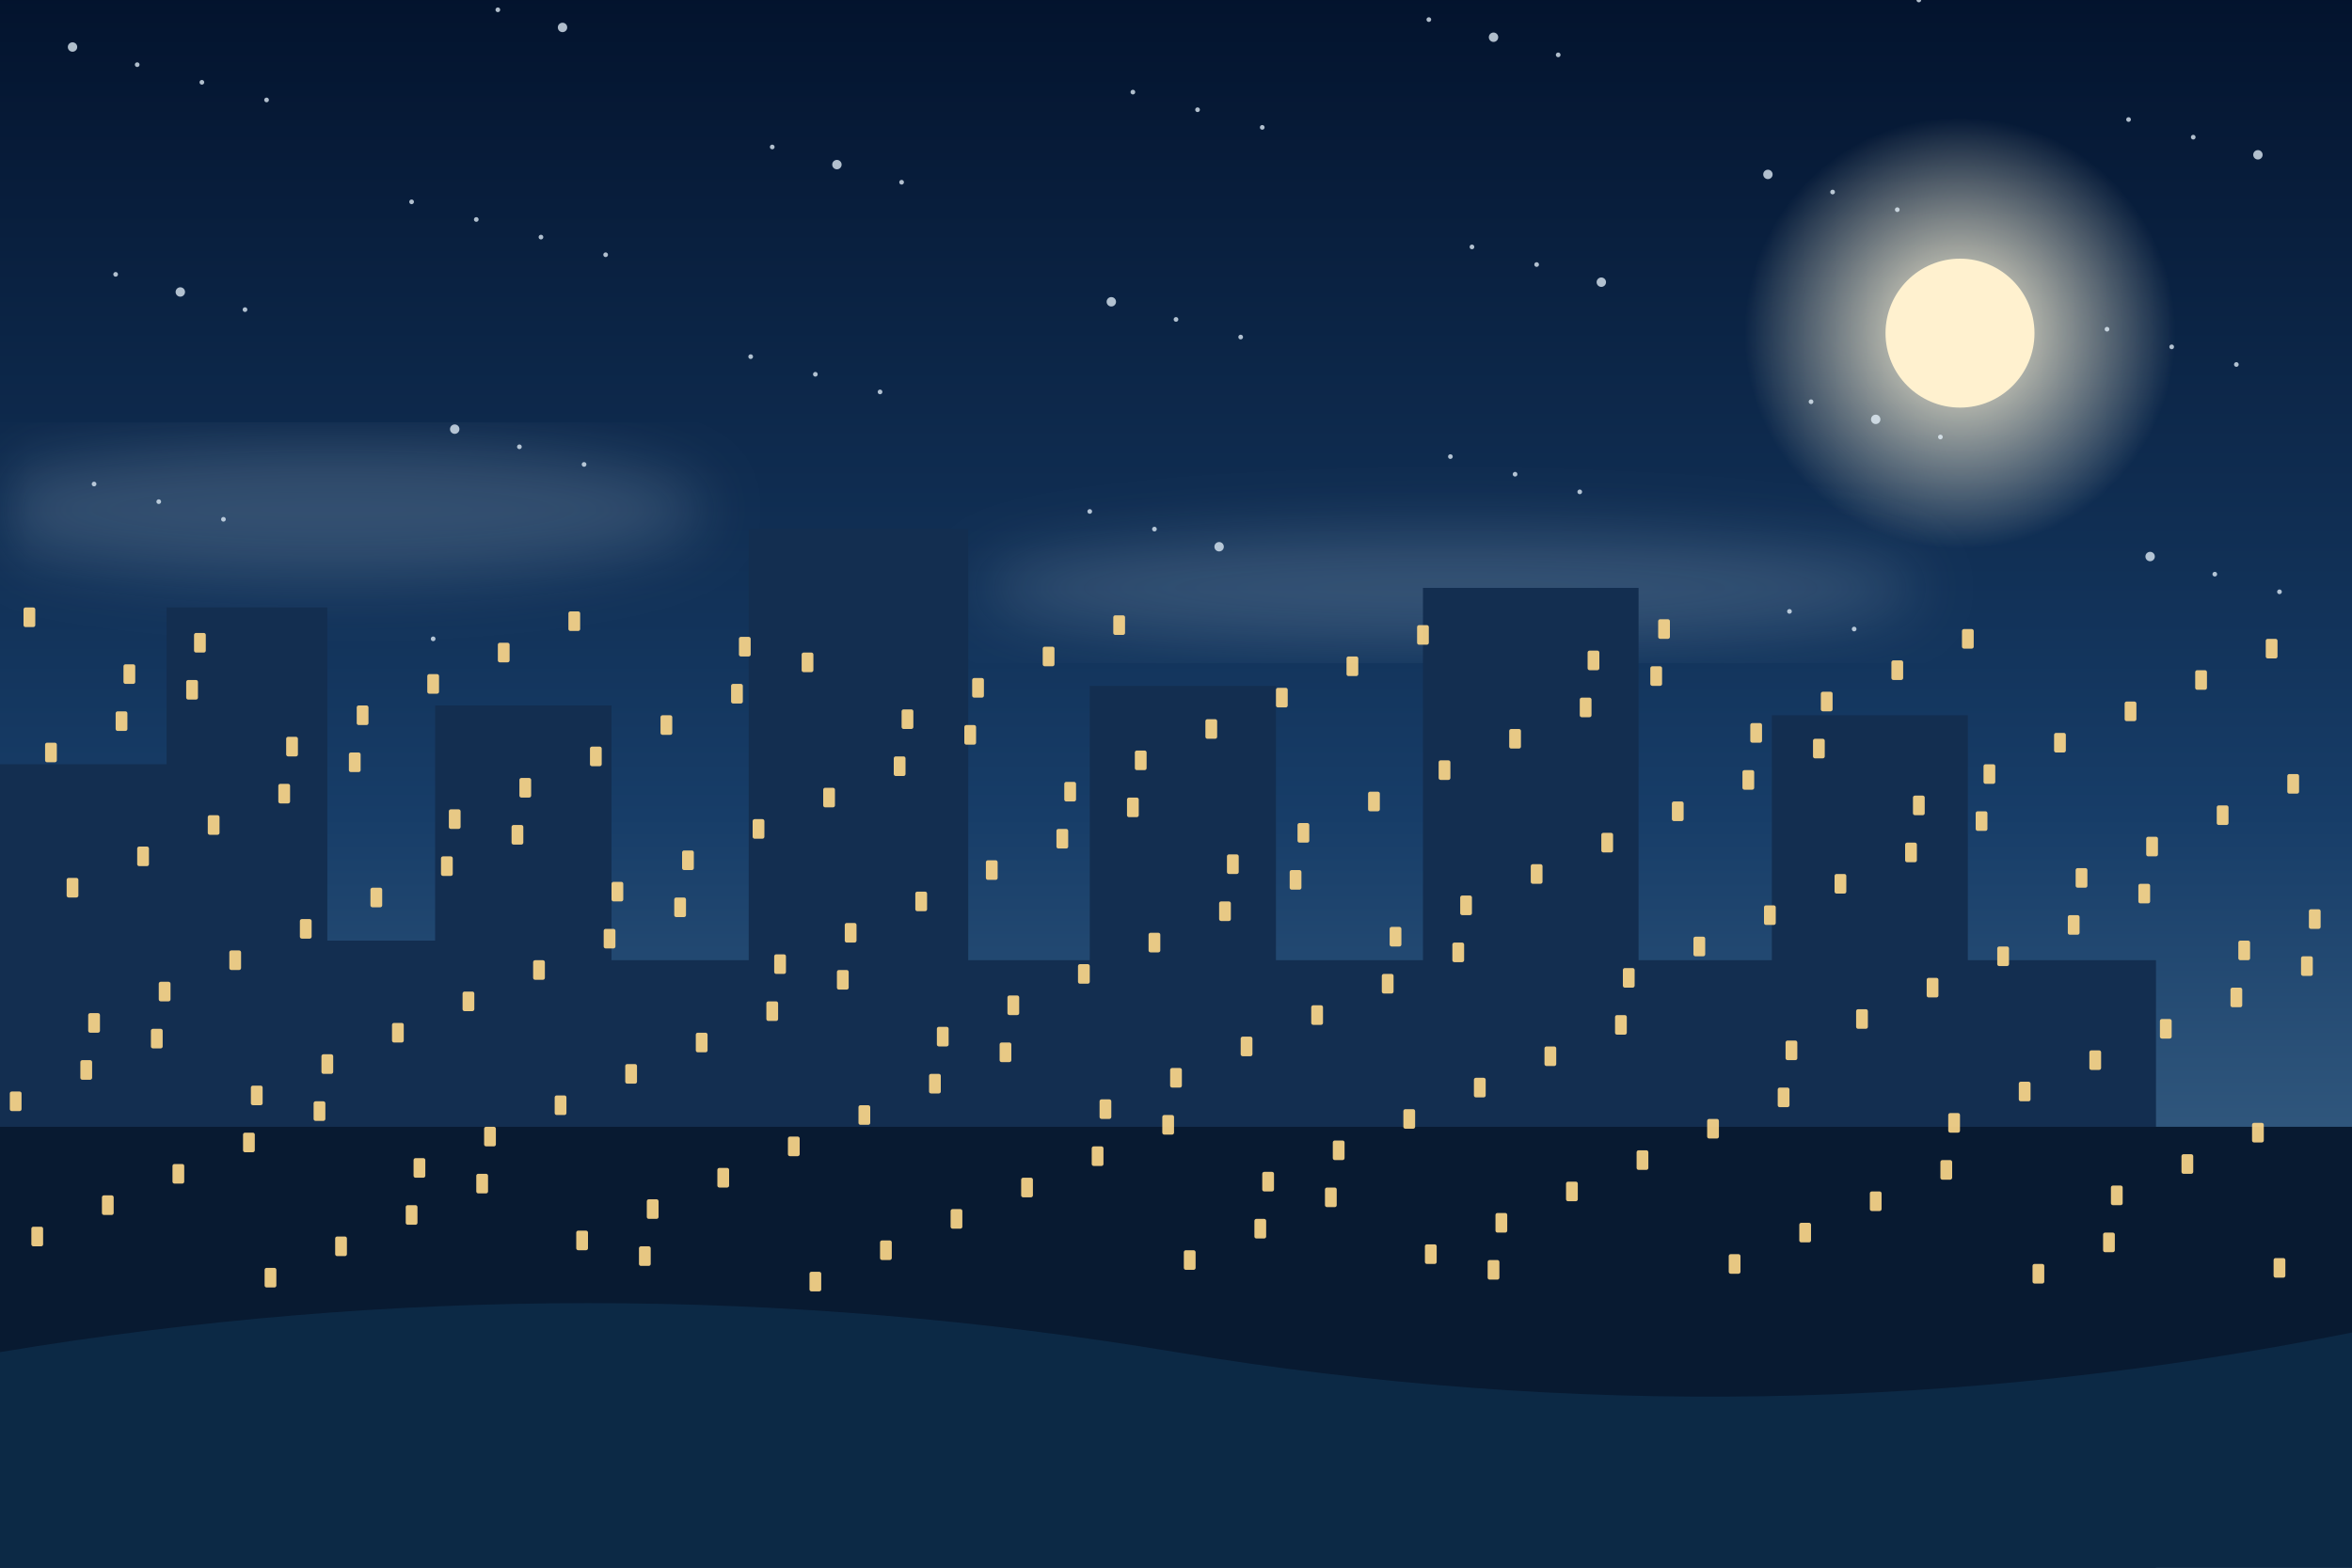
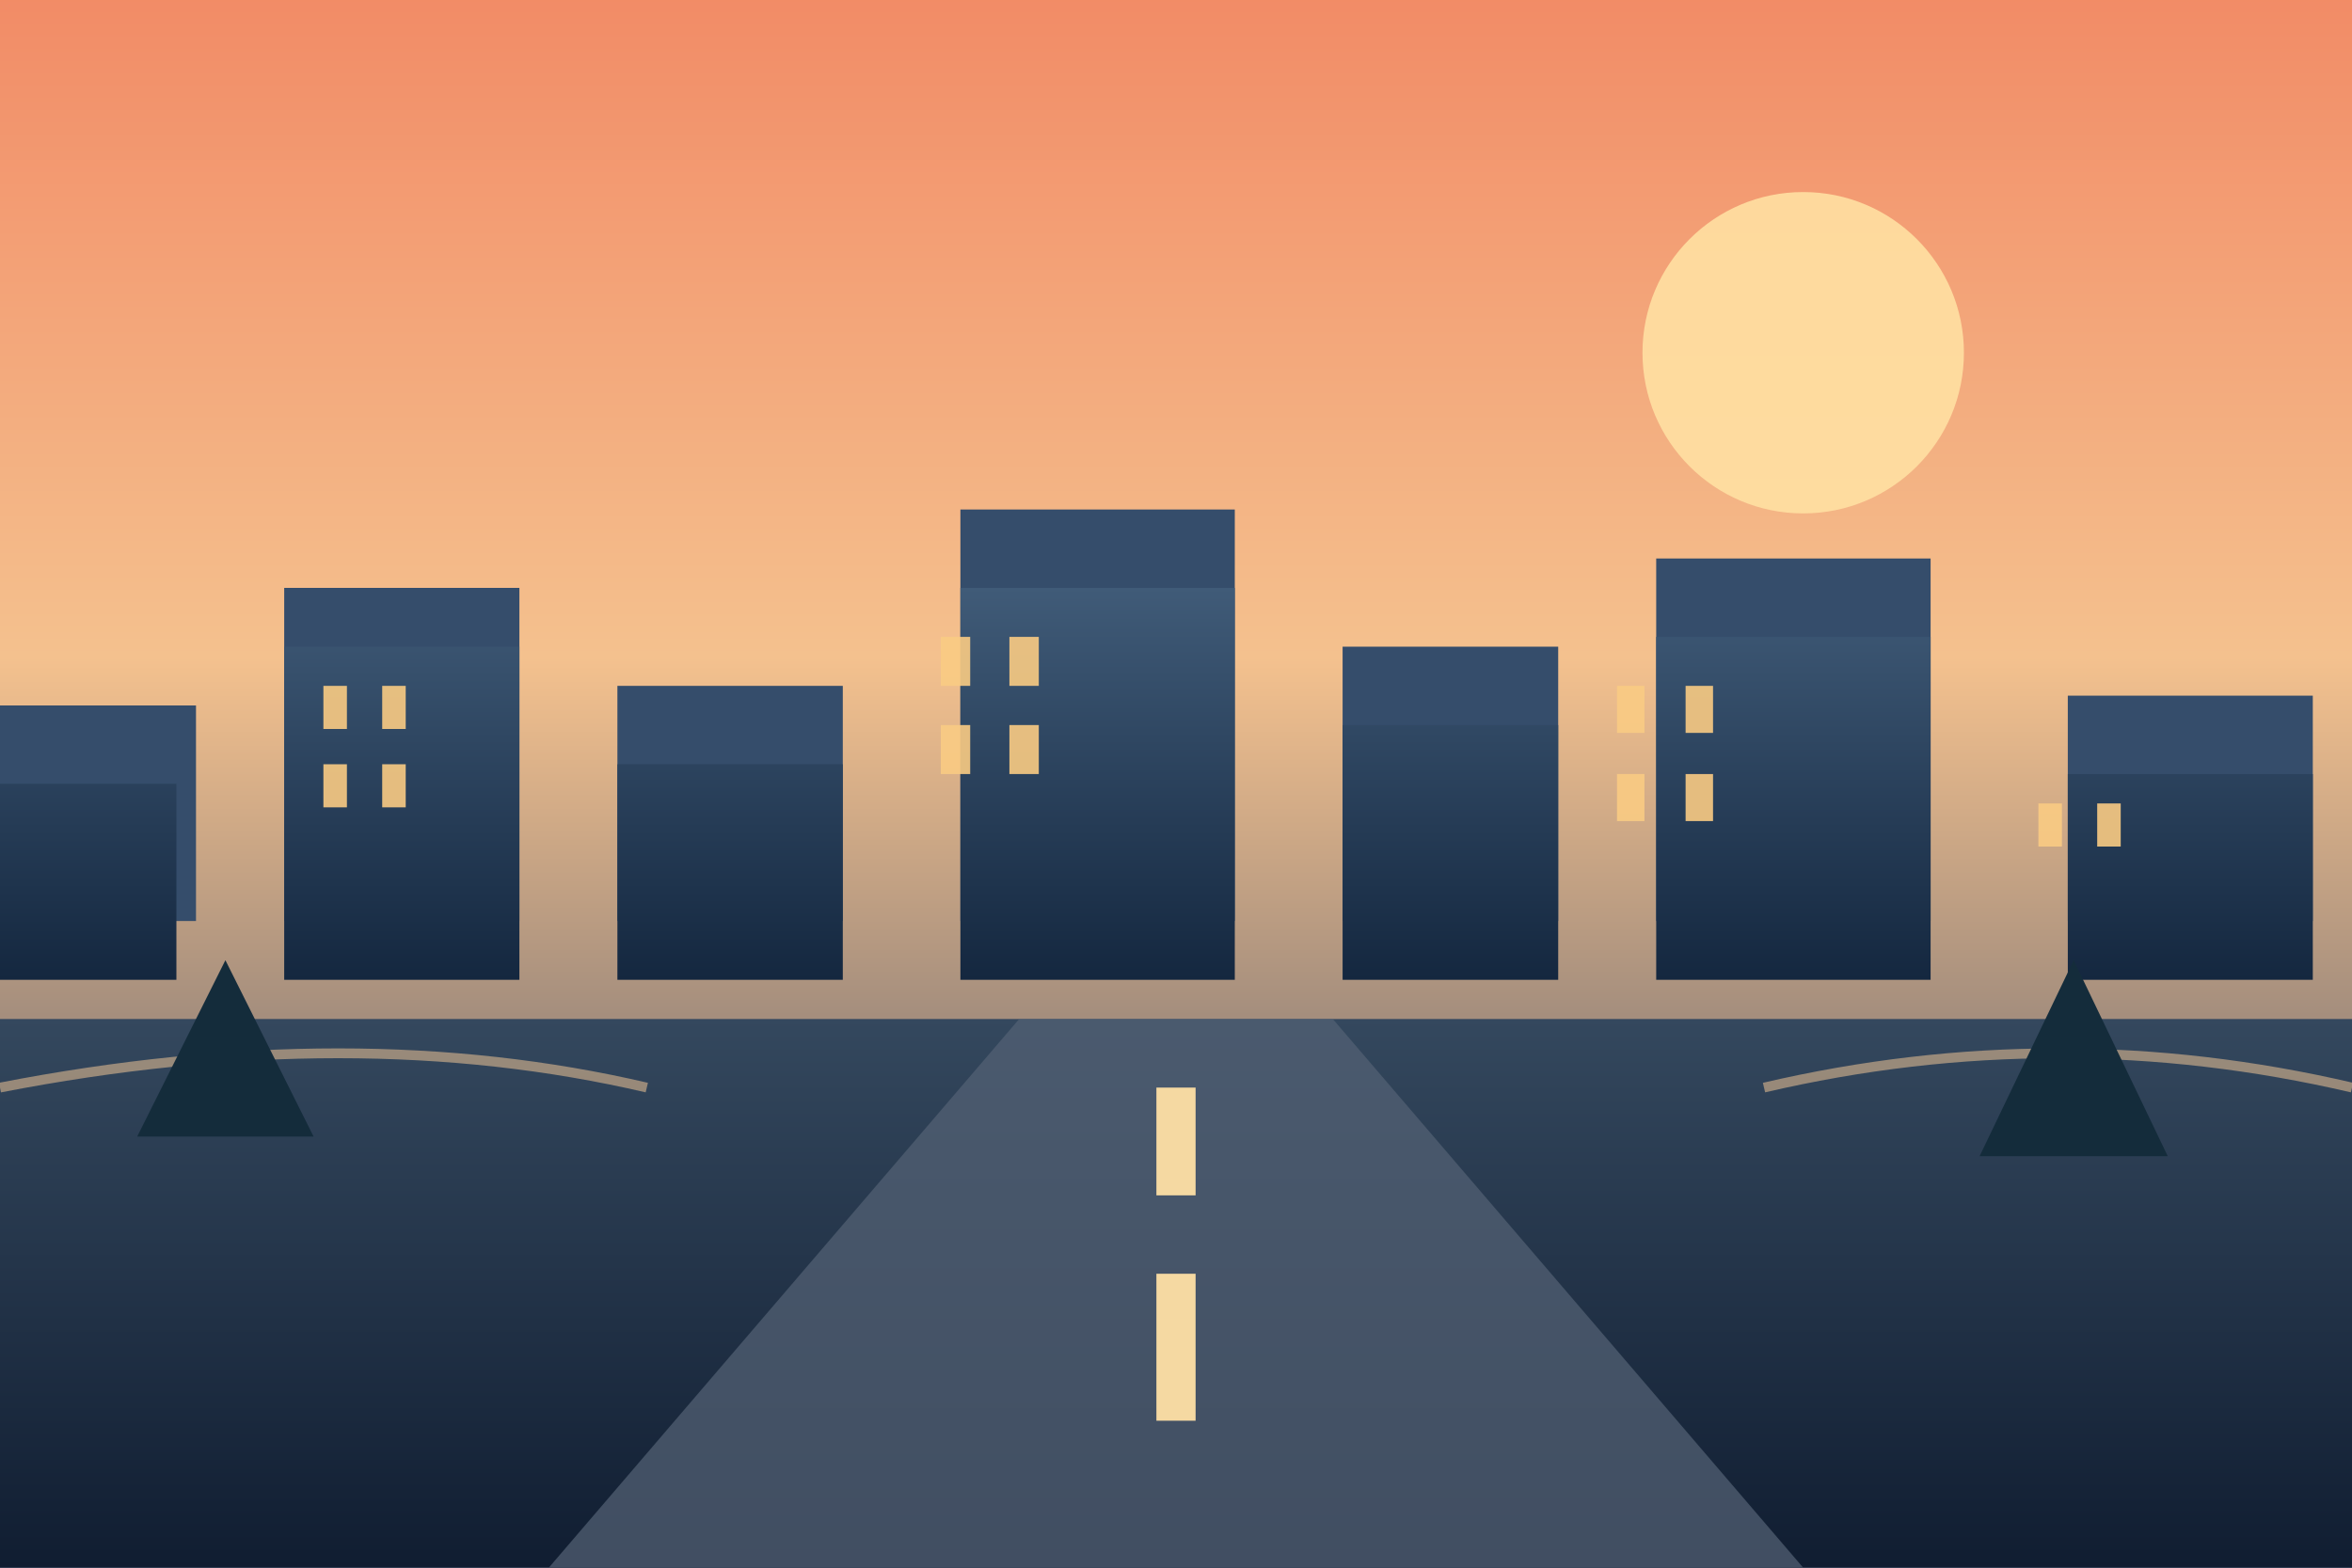
<svg xmlns="http://www.w3.org/2000/svg" viewBox="0 0 1200 800" preserveAspectRatio="xMidYMid slice">
  <defs>
-     <linearGradient id="sky" x2="0" y2="1">
-       <stop stop-color="#03132d" />
-       <stop offset=".52" stop-color="#173d68" />
-       <stop offset="1" stop-color="#527a99" />
+     <linearGradient id="s" x2="0" y2="1">
+       <stop stop-color="#f28b66" />
+       <stop offset=".42" stop-color="#f4c18e" />
+       <stop offset="1" stop-color="#293f63" />
    </linearGradient>
-     <linearGradient id="front" x2="0" y2="1">
-       <stop stop-color="#315b7d" />
-       <stop offset="1" stop-color="#081d36" />
+     <linearGradient id="b" x2="0" y2="1">
+       <stop stop-color="#405b78" />
+       <stop offset="1" stop-color="#14273f" />
    </linearGradient>
-     <radialGradient id="moon">
-       <stop stop-color="#fff6d9" />
-       <stop offset="1" stop-color="#fff6d9" stop-opacity="0" />
-     </radialGradient>
-     <filter id="blur">
-       <feGaussianBlur stdDeviation="16" />
-     </filter>
+     <linearGradient id="road" x2="0" y2="1">
+       <stop stop-color="#34485e" />
+       <stop offset="1" stop-color="#101d31" />
+     </linearGradient>
  </defs>
-   <rect width="1200" height="800" fill="url(#sky)" />
-   <circle cx="1000" cy="170" r="110" fill="url(#moon)" />
-   <circle cx="1000" cy="170" r="38" fill="#fff1cf" />
-   <circle cx="37" cy="24" r="2.4" fill="#e9f5ff" opacity=".75" />
-   <circle cx="210" cy="103" r="1.2" fill="#e9f5ff" opacity=".75" />
-   <circle cx="383" cy="182" r="1.2" fill="#e9f5ff" opacity=".75" />
-   <circle cx="556" cy="261" r="1.2" fill="#e9f5ff" opacity=".75" />
-   <circle cx="729" cy="10" r="1.2" fill="#e9f5ff" opacity=".75" />
-   <circle cx="902" cy="89" r="2.4" fill="#e9f5ff" opacity=".75" />
-   <circle cx="1075" cy="168" r="1.2" fill="#e9f5ff" opacity=".75" />
-   <circle cx="48" cy="247" r="1.2" fill="#e9f5ff" opacity=".75" />
-   <circle cx="221" cy="326" r="1.2" fill="#e9f5ff" opacity=".75" />
-   <circle cx="394" cy="75" r="1.2" fill="#e9f5ff" opacity=".75" />
-   <circle cx="567" cy="154" r="2.4" fill="#e9f5ff" opacity=".75" />
-   <circle cx="740" cy="233" r="1.2" fill="#e9f5ff" opacity=".75" />
-   <circle cx="913" cy="312" r="1.2" fill="#e9f5ff" opacity=".75" />
-   <circle cx="1086" cy="61" r="1.2" fill="#e9f5ff" opacity=".75" />
-   <circle cx="59" cy="140" r="1.2" fill="#e9f5ff" opacity=".75" />
-   <circle cx="232" cy="219" r="2.4" fill="#e9f5ff" opacity=".75" />
-   <circle cx="405" cy="298" r="1.2" fill="#e9f5ff" opacity=".75" />
-   <circle cx="578" cy="47" r="1.2" fill="#e9f5ff" opacity=".75" />
-   <circle cx="751" cy="126" r="1.2" fill="#e9f5ff" opacity=".75" />
-   <circle cx="924" cy="205" r="1.2" fill="#e9f5ff" opacity=".75" />
-   <circle cx="1097" cy="284" r="2.4" fill="#e9f5ff" opacity=".75" />
-   <circle cx="70" cy="33" r="1.2" fill="#e9f5ff" opacity=".75" />
-   <circle cx="243" cy="112" r="1.2" fill="#e9f5ff" opacity=".75" />
-   <circle cx="416" cy="191" r="1.2" fill="#e9f5ff" opacity=".75" />
-   <circle cx="589" cy="270" r="1.2" fill="#e9f5ff" opacity=".75" />
-   <circle cx="762" cy="19" r="2.4" fill="#e9f5ff" opacity=".75" />
-   <circle cx="935" cy="98" r="1.2" fill="#e9f5ff" opacity=".75" />
-   <circle cx="1108" cy="177" r="1.2" fill="#e9f5ff" opacity=".75" />
-   <circle cx="81" cy="256" r="1.2" fill="#e9f5ff" opacity=".75" />
-   <circle cx="254" cy="5" r="1.2" fill="#e9f5ff" opacity=".75" />
-   <circle cx="427" cy="84" r="2.4" fill="#e9f5ff" opacity=".75" />
-   <circle cx="600" cy="163" r="1.2" fill="#e9f5ff" opacity=".75" />
-   <circle cx="773" cy="242" r="1.2" fill="#e9f5ff" opacity=".75" />
-   <circle cx="946" cy="321" r="1.2" fill="#e9f5ff" opacity=".75" />
-   <circle cx="1119" cy="70" r="1.2" fill="#e9f5ff" opacity=".75" />
-   <circle cx="92" cy="149" r="2.4" fill="#e9f5ff" opacity=".75" />
-   <circle cx="265" cy="228" r="1.2" fill="#e9f5ff" opacity=".75" />
-   <circle cx="438" cy="307" r="1.2" fill="#e9f5ff" opacity=".75" />
-   <circle cx="611" cy="56" r="1.2" fill="#e9f5ff" opacity=".75" />
-   <circle cx="784" cy="135" r="1.2" fill="#e9f5ff" opacity=".75" />
-   <circle cx="957" cy="214" r="2.4" fill="#e9f5ff" opacity=".75" />
-   <circle cx="1130" cy="293" r="1.2" fill="#e9f5ff" opacity=".75" />
-   <circle cx="103" cy="42" r="1.2" fill="#e9f5ff" opacity=".75" />
-   <circle cx="276" cy="121" r="1.2" fill="#e9f5ff" opacity=".75" />
-   <circle cx="449" cy="200" r="1.2" fill="#e9f5ff" opacity=".75" />
-   <circle cx="622" cy="279" r="2.4" fill="#e9f5ff" opacity=".75" />
-   <circle cx="795" cy="28" r="1.2" fill="#e9f5ff" opacity=".75" />
-   <circle cx="968" cy="107" r="1.2" fill="#e9f5ff" opacity=".75" />
-   <circle cx="1141" cy="186" r="1.2" fill="#e9f5ff" opacity=".75" />
-   <circle cx="114" cy="265" r="1.2" fill="#e9f5ff" opacity=".75" />
-   <circle cx="287" cy="14" r="2.4" fill="#e9f5ff" opacity=".75" />
-   <circle cx="460" cy="93" r="1.2" fill="#e9f5ff" opacity=".75" />
-   <circle cx="633" cy="172" r="1.2" fill="#e9f5ff" opacity=".75" />
-   <circle cx="806" cy="251" r="1.2" fill="#e9f5ff" opacity=".75" />
-   <circle cx="979" cy="0" r="1.2" fill="#e9f5ff" opacity=".75" />
-   <circle cx="1152" cy="79" r="2.4" fill="#e9f5ff" opacity=".75" />
-   <circle cx="125" cy="158" r="1.2" fill="#e9f5ff" opacity=".75" />
-   <circle cx="298" cy="237" r="1.2" fill="#e9f5ff" opacity=".75" />
-   <circle cx="471" cy="316" r="1.2" fill="#e9f5ff" opacity=".75" />
-   <circle cx="644" cy="65" r="1.2" fill="#e9f5ff" opacity=".75" />
-   <circle cx="817" cy="144" r="2.4" fill="#e9f5ff" opacity=".75" />
-   <circle cx="990" cy="223" r="1.2" fill="#e9f5ff" opacity=".75" />
-   <circle cx="1163" cy="302" r="1.2" fill="#e9f5ff" opacity=".75" />
-   <circle cx="136" cy="51" r="1.2" fill="#e9f5ff" opacity=".75" />
-   <circle cx="309" cy="130" r="1.2" fill="#e9f5ff" opacity=".75" />
-   <g fill="#d5e8f7" opacity=".18" filter="url(#blur)">
-     <ellipse cx="170" cy="260" rx="190" ry="34" />
-     <ellipse cx="740" cy="300" rx="240" ry="28" />
+   <rect width="1200" height="800" fill="url(#s)" />
+   <circle cx="920" cy="180" r="82" fill="#ffe0a2" opacity=".9" />
+   <path d="M0 470 0 360h100v110h45V300h120v170h50V350h115v120h60V260h140v210h55V330h110v140h50V285h140v185h70V355h125v115h80V325h100v145Z" fill="#354d6b" />
+   <path d="M0 500V400h90v100h55V330h120v170h50V390h115v110h60V300h140v200h55V370h110v130h50V325h140v175h70V395h125v105h80V365h100v135Z" fill="url(#b)" />
+   <g fill="#f9cb83" opacity=".9">
+     <path d="M165 350h12v22h-12z M195 350h12v22h-12z M165 390h12v22h-12z M195 390h12v22h-12z M480 325h15v25h-15z M515 325h15v25h-15z M480 370h15v25h-15z M515 370h15v25h-15z M825 350h14v24h-14z M860 350h14v24h-14z M825 395h14v24h-14z M860 395h14v24h-14z M1040 410h12v22h-12z M1070 410h12v22h-12z" />
  </g>
-   <path d="M0 490V390h85v-80h82v170h55V360h90v130h70V270h112v220h62V350h95v140h75V300h110v190h68V365h100v125h96v310H0Z" fill="#132e50" />
-   <path d="M0 575H1200V800H0Z" fill="#081a31" />
-   <g fill="#ffd98b">
-     <rect x="12" y="310" width="6" height="10" rx="1" opacity=".9" />
-     <rect x="95" y="347" width="6" height="10" rx="1" opacity=".9" />
-     <rect x="178" y="384" width="6" height="10" rx="1" opacity=".9" />
-     <rect x="261" y="421" width="6" height="10" rx="1" opacity=".9" />
-     <rect x="344" y="458" width="6" height="10" rx="1" opacity=".9" />
-     <rect x="427" y="495" width="6" height="10" rx="1" opacity=".9" />
-     <rect x="510" y="532" width="6" height="10" rx="1" opacity=".9" />
-     <rect x="593" y="569" width="6" height="10" rx="1" opacity=".9" />
-     <rect x="676" y="606" width="6" height="10" rx="1" opacity=".9" />
-     <rect x="759" y="643" width="6" height="10" rx="1" opacity=".9" />
-     <rect x="842" y="340" width="6" height="10" rx="1" opacity=".9" />
-     <rect x="925" y="377" width="6" height="10" rx="1" opacity=".9" />
-     <rect x="1008" y="414" width="6" height="10" rx="1" opacity=".9" />
-     <rect x="1091" y="451" width="6" height="10" rx="1" opacity=".9" />
-     <rect x="1174" y="488" width="6" height="10" rx="1" opacity=".9" />
-     <rect x="77" y="525" width="6" height="10" rx="1" opacity=".9" />
-     <rect x="160" y="562" width="6" height="10" rx="1" opacity=".9" />
-     <rect x="243" y="599" width="6" height="10" rx="1" opacity=".9" />
-     <rect x="326" y="636" width="6" height="10" rx="1" opacity=".9" />
-     <rect x="409" y="333" width="6" height="10" rx="1" opacity=".9" />
-     <rect x="492" y="370" width="6" height="10" rx="1" opacity=".9" />
-     <rect x="575" y="407" width="6" height="10" rx="1" opacity=".9" />
-     <rect x="658" y="444" width="6" height="10" rx="1" opacity=".9" />
-     <rect x="741" y="481" width="6" height="10" rx="1" opacity=".9" />
-     <rect x="824" y="518" width="6" height="10" rx="1" opacity=".9" />
-     <rect x="907" y="555" width="6" height="10" rx="1" opacity=".9" />
-     <rect x="990" y="592" width="6" height="10" rx="1" opacity=".9" />
-     <rect x="1073" y="629" width="6" height="10" rx="1" opacity=".9" />
-     <rect x="1156" y="326" width="6" height="10" rx="1" opacity=".9" />
-     <rect x="59" y="363" width="6" height="10" rx="1" opacity=".9" />
-     <rect x="142" y="400" width="6" height="10" rx="1" opacity=".9" />
-     <rect x="225" y="437" width="6" height="10" rx="1" opacity=".9" />
-     <rect x="308" y="474" width="6" height="10" rx="1" opacity=".9" />
-     <rect x="391" y="511" width="6" height="10" rx="1" opacity=".9" />
-     <rect x="474" y="548" width="6" height="10" rx="1" opacity=".9" />
-     <rect x="557" y="585" width="6" height="10" rx="1" opacity=".9" />
-     <rect x="640" y="622" width="6" height="10" rx="1" opacity=".9" />
-     <rect x="723" y="319" width="6" height="10" rx="1" opacity=".9" />
-     <rect x="806" y="356" width="6" height="10" rx="1" opacity=".9" />
-     <rect x="889" y="393" width="6" height="10" rx="1" opacity=".9" />
-     <rect x="972" y="430" width="6" height="10" rx="1" opacity=".9" />
-     <rect x="1055" y="467" width="6" height="10" rx="1" opacity=".9" />
-     <rect x="1138" y="504" width="6" height="10" rx="1" opacity=".9" />
-     <rect x="41" y="541" width="6" height="10" rx="1" opacity=".9" />
-     <rect x="124" y="578" width="6" height="10" rx="1" opacity=".9" />
-     <rect x="207" y="615" width="6" height="10" rx="1" opacity=".9" />
-     <rect x="290" y="312" width="6" height="10" rx="1" opacity=".9" />
-     <rect x="373" y="349" width="6" height="10" rx="1" opacity=".9" />
-     <rect x="456" y="386" width="6" height="10" rx="1" opacity=".9" />
-     <rect x="539" y="423" width="6" height="10" rx="1" opacity=".9" />
-     <rect x="622" y="460" width="6" height="10" rx="1" opacity=".9" />
-     <rect x="705" y="497" width="6" height="10" rx="1" opacity=".9" />
-     <rect x="788" y="534" width="6" height="10" rx="1" opacity=".9" />
-     <rect x="871" y="571" width="6" height="10" rx="1" opacity=".9" />
-     <rect x="954" y="608" width="6" height="10" rx="1" opacity=".9" />
-     <rect x="1037" y="645" width="6" height="10" rx="1" opacity=".9" />
-     <rect x="1120" y="342" width="6" height="10" rx="1" opacity=".9" />
-     <rect x="23" y="379" width="6" height="10" rx="1" opacity=".9" />
-     <rect x="106" y="416" width="6" height="10" rx="1" opacity=".9" />
-     <rect x="189" y="453" width="6" height="10" rx="1" opacity=".9" />
-     <rect x="272" y="490" width="6" height="10" rx="1" opacity=".9" />
-     <rect x="355" y="527" width="6" height="10" rx="1" opacity=".9" />
-     <rect x="438" y="564" width="6" height="10" rx="1" opacity=".9" />
-     <rect x="521" y="601" width="6" height="10" rx="1" opacity=".9" />
-     <rect x="604" y="638" width="6" height="10" rx="1" opacity=".9" />
-     <rect x="687" y="335" width="6" height="10" rx="1" opacity=".9" />
-     <rect x="770" y="372" width="6" height="10" rx="1" opacity=".9" />
-     <rect x="853" y="409" width="6" height="10" rx="1" opacity=".9" />
-     <rect x="936" y="446" width="6" height="10" rx="1" opacity=".9" />
-     <rect x="1019" y="483" width="6" height="10" rx="1" opacity=".9" />
-     <rect x="1102" y="520" width="6" height="10" rx="1" opacity=".9" />
-     <rect x="5" y="557" width="6" height="10" rx="1" opacity=".9" />
-     <rect x="88" y="594" width="6" height="10" rx="1" opacity=".9" />
-     <rect x="171" y="631" width="6" height="10" rx="1" opacity=".9" />
-     <rect x="254" y="328" width="6" height="10" rx="1" opacity=".9" />
-     <rect x="337" y="365" width="6" height="10" rx="1" opacity=".9" />
-     <rect x="420" y="402" width="6" height="10" rx="1" opacity=".9" />
-     <rect x="503" y="439" width="6" height="10" rx="1" opacity=".9" />
-     <rect x="586" y="476" width="6" height="10" rx="1" opacity=".9" />
-     <rect x="669" y="513" width="6" height="10" rx="1" opacity=".9" />
-     <rect x="752" y="550" width="6" height="10" rx="1" opacity=".9" />
-     <rect x="835" y="587" width="6" height="10" rx="1" opacity=".9" />
-     <rect x="918" y="624" width="6" height="10" rx="1" opacity=".9" />
-     <rect x="1001" y="321" width="6" height="10" rx="1" opacity=".9" />
-     <rect x="1084" y="358" width="6" height="10" rx="1" opacity=".9" />
-     <rect x="1167" y="395" width="6" height="10" rx="1" opacity=".9" />
-     <rect x="70" y="432" width="6" height="10" rx="1" opacity=".9" />
-     <rect x="153" y="469" width="6" height="10" rx="1" opacity=".9" />
-     <rect x="236" y="506" width="6" height="10" rx="1" opacity=".9" />
-     <rect x="319" y="543" width="6" height="10" rx="1" opacity=".9" />
-     <rect x="402" y="580" width="6" height="10" rx="1" opacity=".9" />
-     <rect x="485" y="617" width="6" height="10" rx="1" opacity=".9" />
-     <rect x="568" y="314" width="6" height="10" rx="1" opacity=".9" />
-     <rect x="651" y="351" width="6" height="10" rx="1" opacity=".9" />
-     <rect x="734" y="388" width="6" height="10" rx="1" opacity=".9" />
-     <rect x="817" y="425" width="6" height="10" rx="1" opacity=".9" />
-     <rect x="900" y="462" width="6" height="10" rx="1" opacity=".9" />
-     <rect x="983" y="499" width="6" height="10" rx="1" opacity=".9" />
-     <rect x="1066" y="536" width="6" height="10" rx="1" opacity=".9" />
-     <rect x="1149" y="573" width="6" height="10" rx="1" opacity=".9" />
-     <rect x="52" y="610" width="6" height="10" rx="1" opacity=".9" />
-     <rect x="135" y="647" width="6" height="10" rx="1" opacity=".9" />
-     <rect x="218" y="344" width="6" height="10" rx="1" opacity=".9" />
-     <rect x="301" y="381" width="6" height="10" rx="1" opacity=".9" />
-     <rect x="384" y="418" width="6" height="10" rx="1" opacity=".9" />
-     <rect x="467" y="455" width="6" height="10" rx="1" opacity=".9" />
-     <rect x="550" y="492" width="6" height="10" rx="1" opacity=".9" />
-     <rect x="633" y="529" width="6" height="10" rx="1" opacity=".9" />
-     <rect x="716" y="566" width="6" height="10" rx="1" opacity=".9" />
-     <rect x="799" y="603" width="6" height="10" rx="1" opacity=".9" />
-     <rect x="882" y="640" width="6" height="10" rx="1" opacity=".9" />
-     <rect x="965" y="337" width="6" height="10" rx="1" opacity=".9" />
-     <rect x="1048" y="374" width="6" height="10" rx="1" opacity=".9" />
-     <rect x="1131" y="411" width="6" height="10" rx="1" opacity=".9" />
-     <rect x="34" y="448" width="6" height="10" rx="1" opacity=".9" />
-     <rect x="117" y="485" width="6" height="10" rx="1" opacity=".9" />
-     <rect x="200" y="522" width="6" height="10" rx="1" opacity=".9" />
-     <rect x="283" y="559" width="6" height="10" rx="1" opacity=".9" />
-     <rect x="366" y="596" width="6" height="10" rx="1" opacity=".9" />
-     <rect x="449" y="633" width="6" height="10" rx="1" opacity=".9" />
-     <rect x="532" y="330" width="6" height="10" rx="1" opacity=".9" />
-     <rect x="615" y="367" width="6" height="10" rx="1" opacity=".9" />
-     <rect x="698" y="404" width="6" height="10" rx="1" opacity=".9" />
-     <rect x="781" y="441" width="6" height="10" rx="1" opacity=".9" />
-     <rect x="864" y="478" width="6" height="10" rx="1" opacity=".9" />
-     <rect x="947" y="515" width="6" height="10" rx="1" opacity=".9" />
-     <rect x="1030" y="552" width="6" height="10" rx="1" opacity=".9" />
-     <rect x="1113" y="589" width="6" height="10" rx="1" opacity=".9" />
-     <rect x="16" y="626" width="6" height="10" rx="1" opacity=".9" />
-     <rect x="99" y="323" width="6" height="10" rx="1" opacity=".9" />
-     <rect x="182" y="360" width="6" height="10" rx="1" opacity=".9" />
-     <rect x="265" y="397" width="6" height="10" rx="1" opacity=".9" />
-     <rect x="348" y="434" width="6" height="10" rx="1" opacity=".9" />
-     <rect x="431" y="471" width="6" height="10" rx="1" opacity=".9" />
-     <rect x="514" y="508" width="6" height="10" rx="1" opacity=".9" />
-     <rect x="597" y="545" width="6" height="10" rx="1" opacity=".9" />
-     <rect x="680" y="582" width="6" height="10" rx="1" opacity=".9" />
-     <rect x="763" y="619" width="6" height="10" rx="1" opacity=".9" />
-     <rect x="846" y="316" width="6" height="10" rx="1" opacity=".9" />
-     <rect x="929" y="353" width="6" height="10" rx="1" opacity=".9" />
-     <rect x="1012" y="390" width="6" height="10" rx="1" opacity=".9" />
-     <rect x="1095" y="427" width="6" height="10" rx="1" opacity=".9" />
-     <rect x="1178" y="464" width="6" height="10" rx="1" opacity=".9" />
-     <rect x="81" y="501" width="6" height="10" rx="1" opacity=".9" />
-     <rect x="164" y="538" width="6" height="10" rx="1" opacity=".9" />
-     <rect x="247" y="575" width="6" height="10" rx="1" opacity=".9" />
-     <rect x="330" y="612" width="6" height="10" rx="1" opacity=".9" />
-     <rect x="413" y="649" width="6" height="10" rx="1" opacity=".9" />
-     <rect x="496" y="346" width="6" height="10" rx="1" opacity=".9" />
-     <rect x="579" y="383" width="6" height="10" rx="1" opacity=".9" />
-     <rect x="662" y="420" width="6" height="10" rx="1" opacity=".9" />
-     <rect x="745" y="457" width="6" height="10" rx="1" opacity=".9" />
-     <rect x="828" y="494" width="6" height="10" rx="1" opacity=".9" />
-     <rect x="911" y="531" width="6" height="10" rx="1" opacity=".9" />
-     <rect x="994" y="568" width="6" height="10" rx="1" opacity=".9" />
-     <rect x="1077" y="605" width="6" height="10" rx="1" opacity=".9" />
-     <rect x="1160" y="642" width="6" height="10" rx="1" opacity=".9" />
-     <rect x="63" y="339" width="6" height="10" rx="1" opacity=".9" />
-     <rect x="146" y="376" width="6" height="10" rx="1" opacity=".9" />
-     <rect x="229" y="413" width="6" height="10" rx="1" opacity=".9" />
-     <rect x="312" y="450" width="6" height="10" rx="1" opacity=".9" />
-     <rect x="395" y="487" width="6" height="10" rx="1" opacity=".9" />
-     <rect x="478" y="524" width="6" height="10" rx="1" opacity=".9" />
-     <rect x="561" y="561" width="6" height="10" rx="1" opacity=".9" />
-     <rect x="644" y="598" width="6" height="10" rx="1" opacity=".9" />
-     <rect x="727" y="635" width="6" height="10" rx="1" opacity=".9" />
-     <rect x="810" y="332" width="6" height="10" rx="1" opacity=".9" />
-     <rect x="893" y="369" width="6" height="10" rx="1" opacity=".9" />
-     <rect x="976" y="406" width="6" height="10" rx="1" opacity=".9" />
-     <rect x="1059" y="443" width="6" height="10" rx="1" opacity=".9" />
-     <rect x="1142" y="480" width="6" height="10" rx="1" opacity=".9" />
-     <rect x="45" y="517" width="6" height="10" rx="1" opacity=".9" />
-     <rect x="128" y="554" width="6" height="10" rx="1" opacity=".9" />
-     <rect x="211" y="591" width="6" height="10" rx="1" opacity=".9" />
-     <rect x="294" y="628" width="6" height="10" rx="1" opacity=".9" />
-     <rect x="377" y="325" width="6" height="10" rx="1" opacity=".9" />
-     <rect x="460" y="362" width="6" height="10" rx="1" opacity=".9" />
-     <rect x="543" y="399" width="6" height="10" rx="1" opacity=".9" />
-     <rect x="626" y="436" width="6" height="10" rx="1" opacity=".9" />
-     <rect x="709" y="473" width="6" height="10" rx="1" opacity=".9" />
+   <path d="M0 520 1200 520V800H0Z" fill="url(#road)" />
+   <path d="M520 520 680 520 920 800H280Z" fill="#536174" opacity=".72" />
+   <path d="M590 555h20v55h-20z M590 650h20v75h-20z" fill="#f5d9a2" />
+   <path d="M0 555q180-35 330 0M900 555q150-35 300 0" fill="none" stroke="#ffcf9a" stroke-width="5" opacity=".5" />
+   <g fill="#142c3b">
+     <path d="m70 580 45-90 45 90Z M1010 590l48-100 48 100Z" />
  </g>
-   <path d="M0 690Q300 640 600 690T1200 680V800H0Z" fill="#0c2945" />
</svg>
